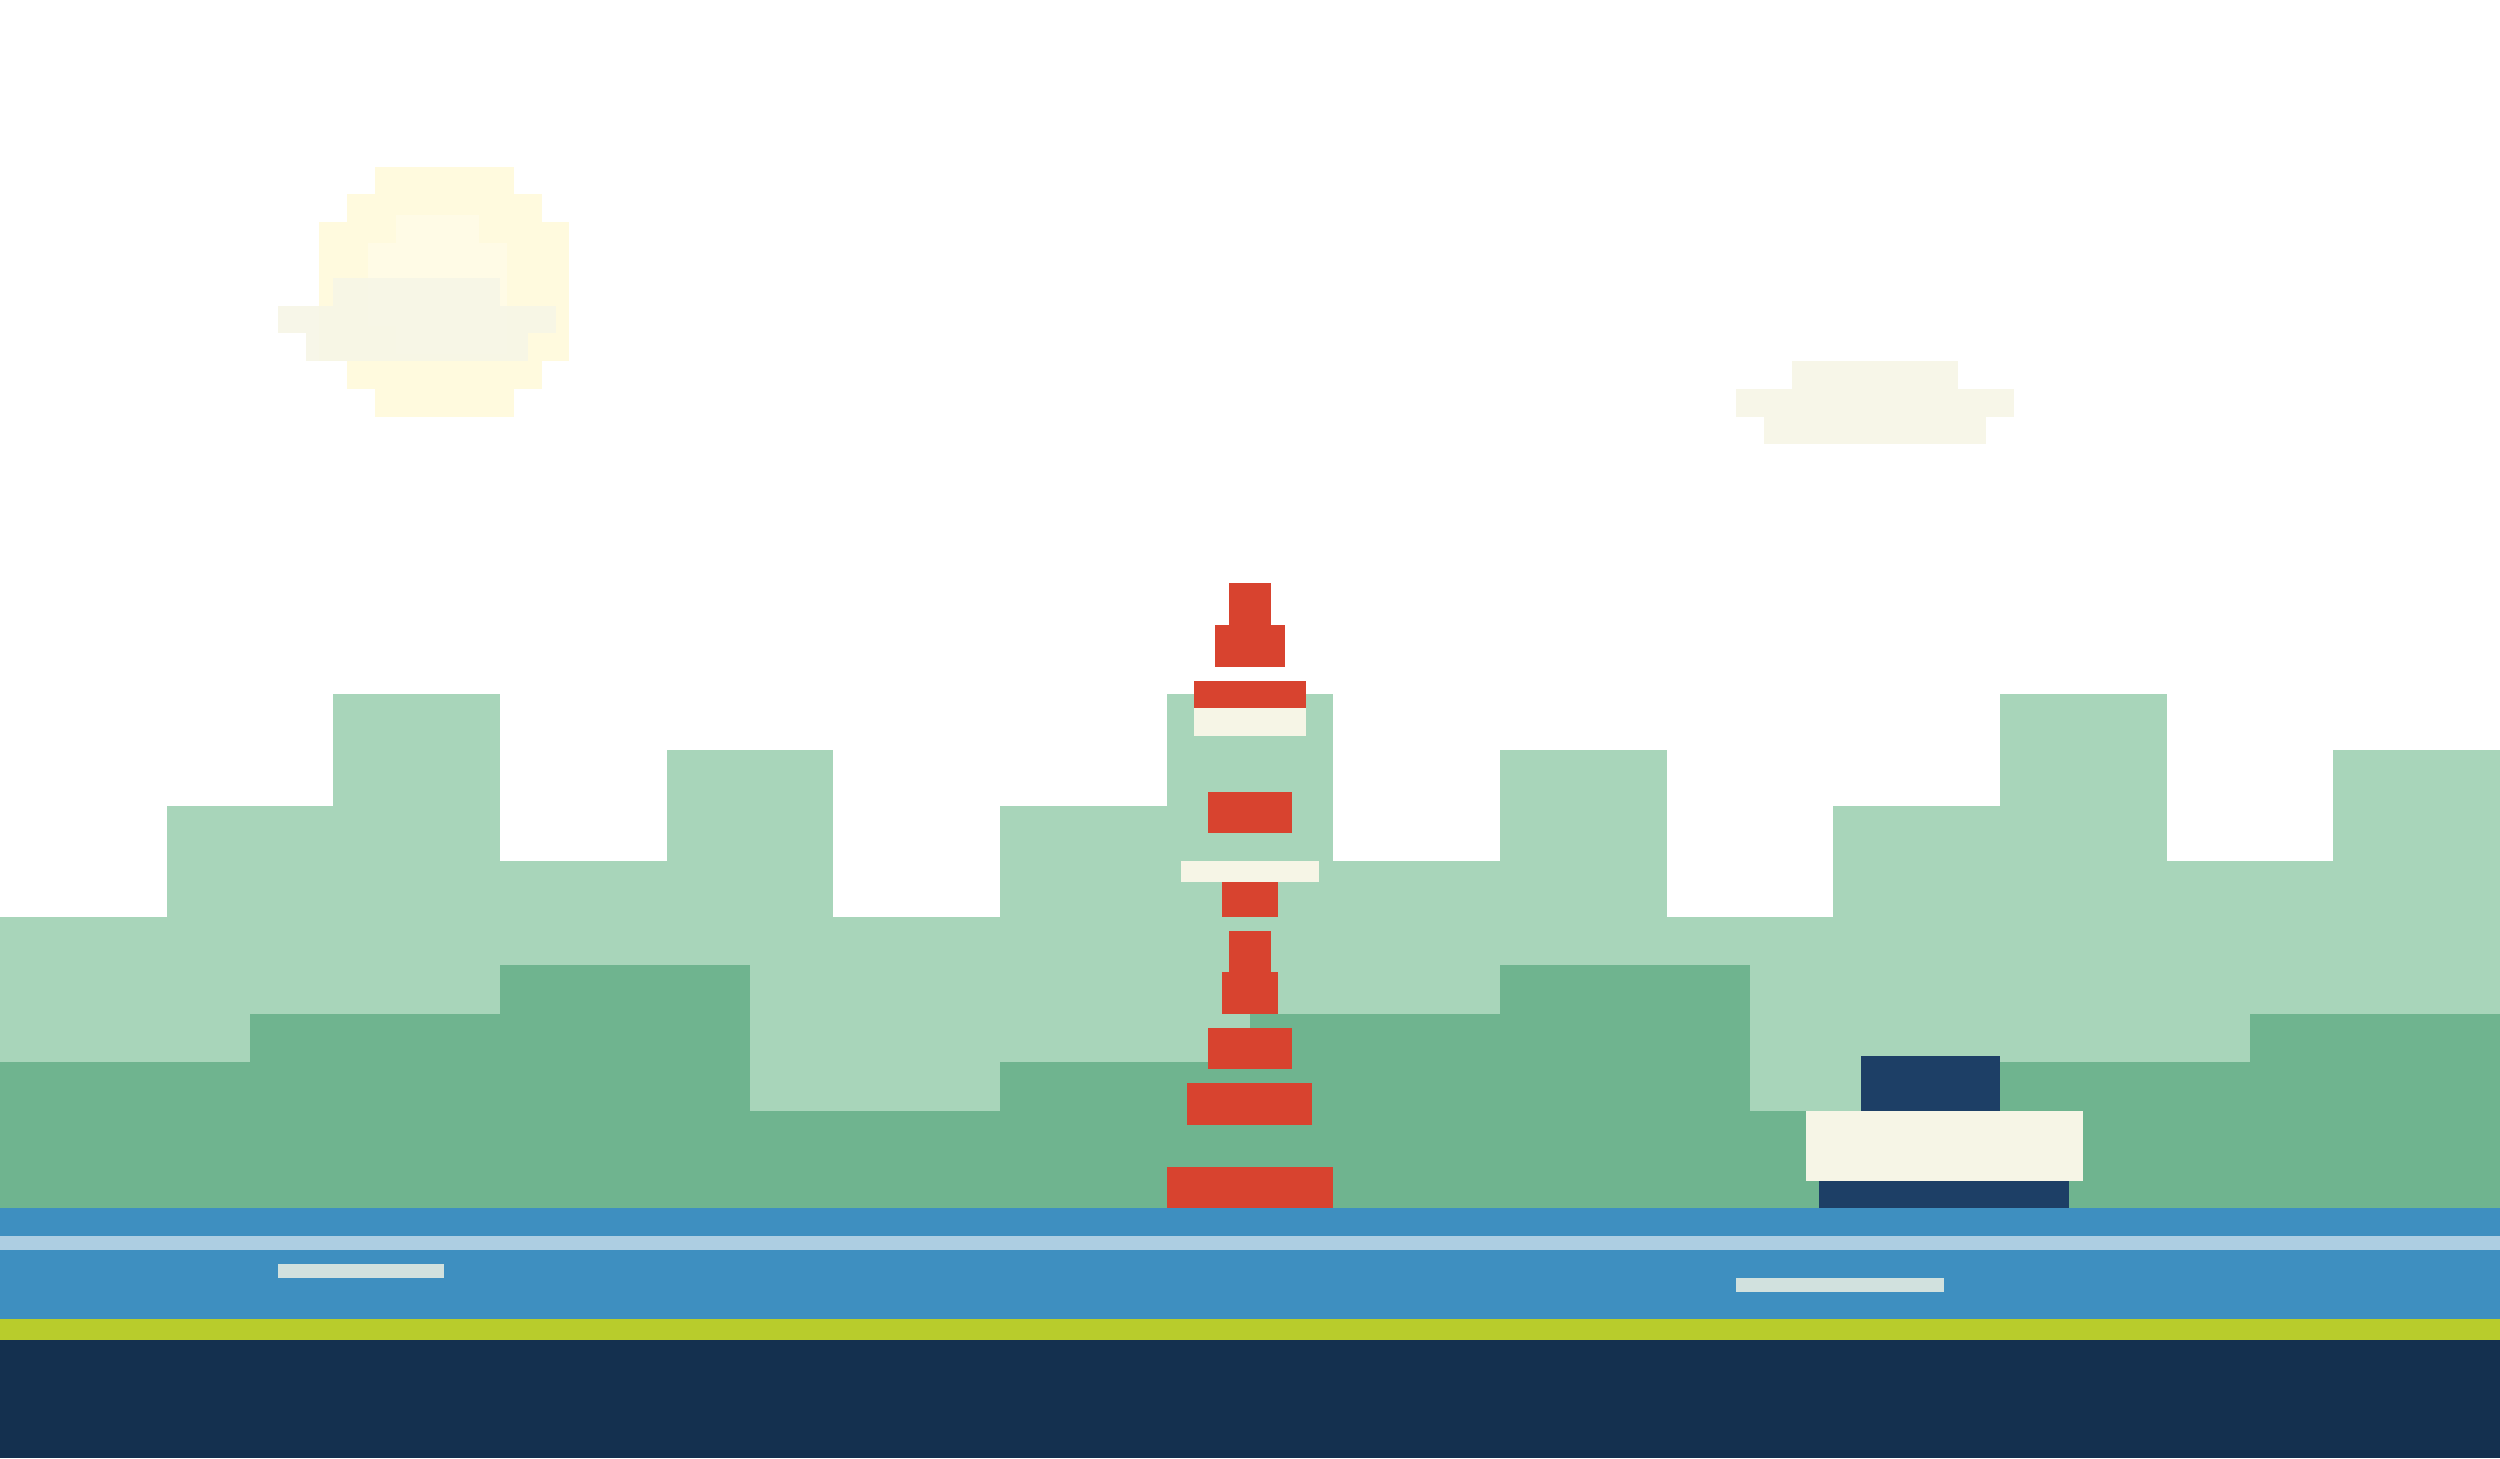
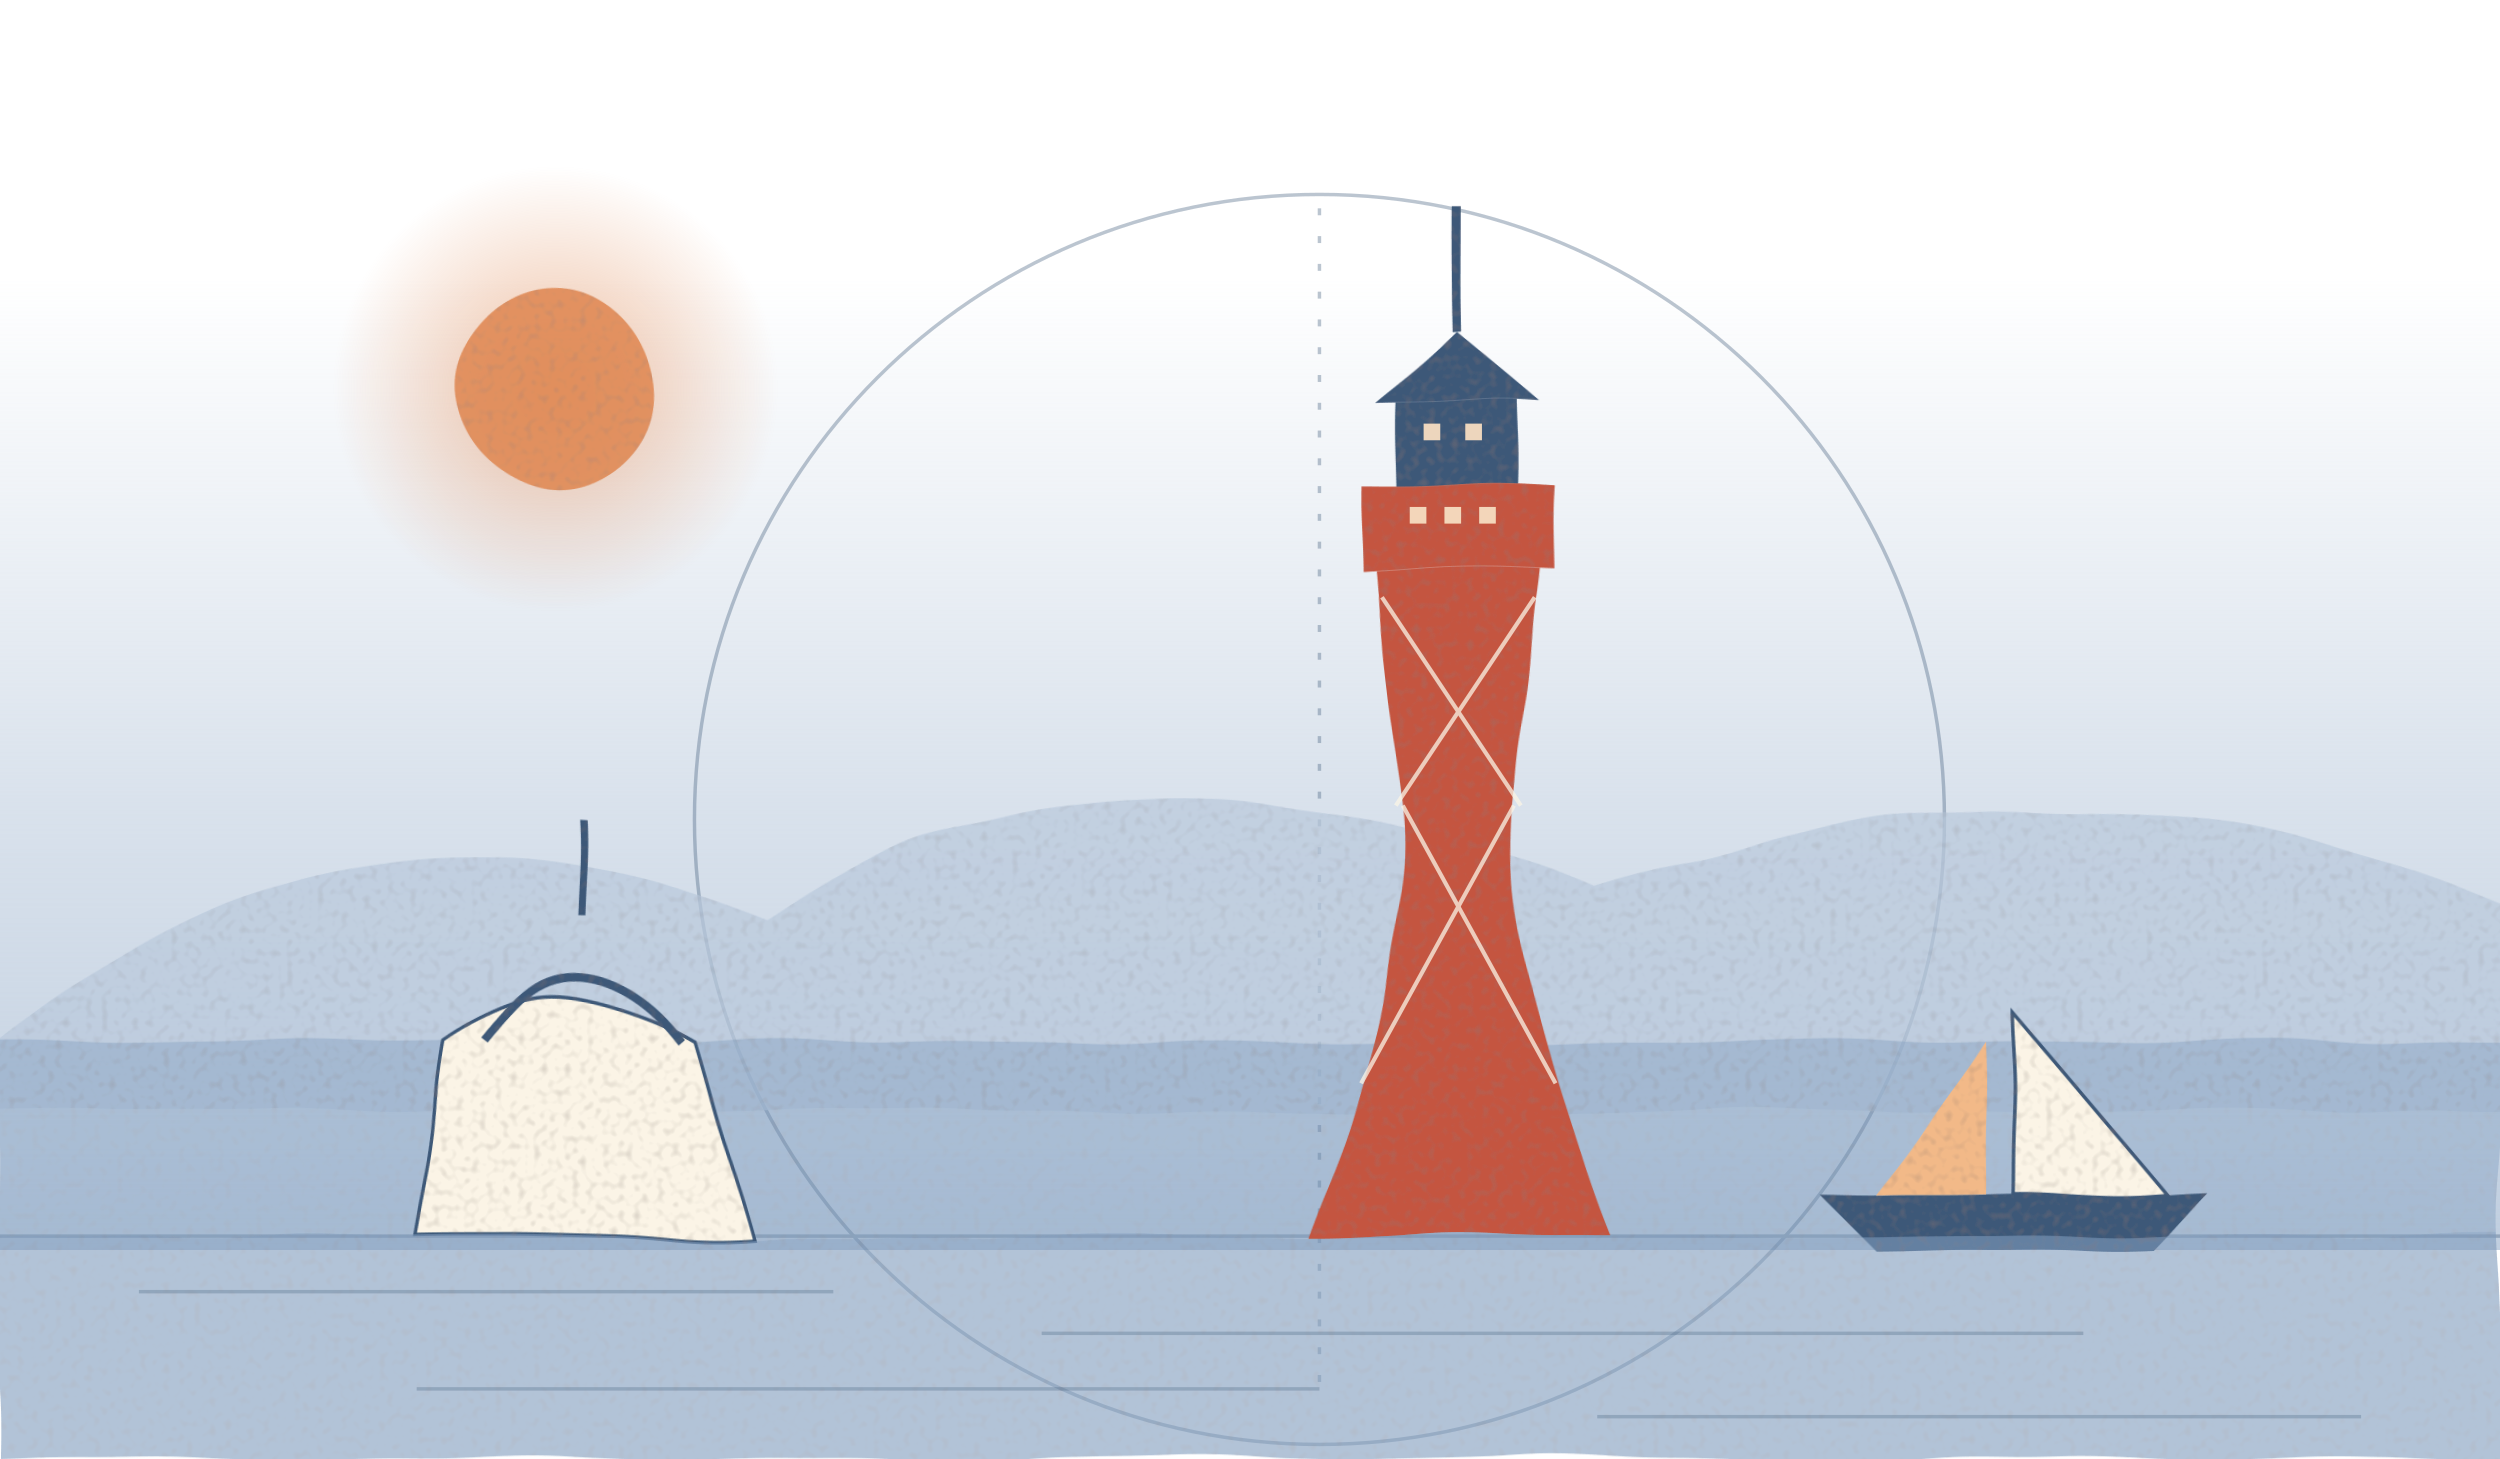
- <svg xmlns="http://www.w3.org/2000/svg" viewBox="0 0 360 210" shape-rendering="crispEdges" preserveAspectRatio="xMidYMax meet" role="img" aria-label="ภาพโกเบ หอคอยโกเบพอร์ตทาวเวอร์และท่าเรือ">
-   <rect x="54" y="24" width="4" height="4" fill="#FFF6C8" opacity="0.6" />
-   <rect x="58" y="24" width="4" height="4" fill="#FFF6C8" opacity="0.6" />
-   <rect x="62" y="24" width="4" height="4" fill="#FFF6C8" opacity="0.6" />
-   <rect x="66" y="24" width="4" height="4" fill="#FFF6C8" opacity="0.6" />
-   <rect x="70" y="24" width="4" height="4" fill="#FFF6C8" opacity="0.6" />
-   <rect x="50" y="28" width="4" height="4" fill="#FFF6C8" opacity="0.6" />
-   <rect x="54" y="28" width="4" height="4" fill="#FFF6C8" opacity="0.6" />
-   <rect x="58" y="28" width="4" height="4" fill="#FFF6C8" opacity="0.6" />
-   <rect x="62" y="28" width="4" height="4" fill="#FFF6C8" opacity="0.6" />
-   <rect x="66" y="28" width="4" height="4" fill="#FFF6C8" opacity="0.6" />
-   <rect x="70" y="28" width="4" height="4" fill="#FFF6C8" opacity="0.6" />
-   <rect x="74" y="28" width="4" height="4" fill="#FFF6C8" opacity="0.6" />
-   <rect x="46" y="32" width="4" height="4" fill="#FFF6C8" opacity="0.6" />
-   <rect x="50" y="32" width="4" height="4" fill="#FFF6C8" opacity="0.6" />
-   <rect x="54" y="32" width="4" height="4" fill="#FFF6C8" opacity="0.6" />
-   <rect x="58" y="32" width="4" height="4" fill="#FFF6C8" opacity="0.6" />
-   <rect x="62" y="32" width="4" height="4" fill="#FFF6C8" opacity="0.6" />
-   <rect x="66" y="32" width="4" height="4" fill="#FFF6C8" opacity="0.6" />
-   <rect x="70" y="32" width="4" height="4" fill="#FFF6C8" opacity="0.6" />
-   <rect x="74" y="32" width="4" height="4" fill="#FFF6C8" opacity="0.6" />
-   <rect x="78" y="32" width="4" height="4" fill="#FFF6C8" opacity="0.6" />
-   <rect x="46" y="36" width="4" height="4" fill="#FFF6C8" opacity="0.6" />
-   <rect x="50" y="36" width="4" height="4" fill="#FFF6C8" opacity="0.6" />
-   <rect x="54" y="36" width="4" height="4" fill="#FFF6C8" opacity="0.6" />
-   <rect x="58" y="36" width="4" height="4" fill="#FFF6C8" opacity="0.6" />
-   <rect x="62" y="36" width="4" height="4" fill="#FFF6C8" opacity="0.6" />
-   <rect x="66" y="36" width="4" height="4" fill="#FFF6C8" opacity="0.6" />
-   <rect x="70" y="36" width="4" height="4" fill="#FFF6C8" opacity="0.6" />
-   <rect x="74" y="36" width="4" height="4" fill="#FFF6C8" opacity="0.6" />
-   <rect x="78" y="36" width="4" height="4" fill="#FFF6C8" opacity="0.6" />
-   <rect x="46" y="40" width="4" height="4" fill="#FFF6C8" opacity="0.6" />
-   <rect x="50" y="40" width="4" height="4" fill="#FFF6C8" opacity="0.6" />
-   <rect x="54" y="40" width="4" height="4" fill="#FFF6C8" opacity="0.6" />
-   <rect x="58" y="40" width="4" height="4" fill="#FFF6C8" opacity="0.6" />
-   <rect x="62" y="40" width="4" height="4" fill="#FFF6C8" opacity="0.6" />
-   <rect x="66" y="40" width="4" height="4" fill="#FFF6C8" opacity="0.6" />
-   <rect x="70" y="40" width="4" height="4" fill="#FFF6C8" opacity="0.6" />
-   <rect x="74" y="40" width="4" height="4" fill="#FFF6C8" opacity="0.6" />
-   <rect x="78" y="40" width="4" height="4" fill="#FFF6C8" opacity="0.6" />
-   <rect x="46" y="44" width="4" height="4" fill="#FFF6C8" opacity="0.6" />
-   <rect x="50" y="44" width="4" height="4" fill="#FFF6C8" opacity="0.6" />
-   <rect x="54" y="44" width="4" height="4" fill="#FFF6C8" opacity="0.6" />
-   <rect x="58" y="44" width="4" height="4" fill="#FFF6C8" opacity="0.6" />
-   <rect x="62" y="44" width="4" height="4" fill="#FFF6C8" opacity="0.6" />
-   <rect x="66" y="44" width="4" height="4" fill="#FFF6C8" opacity="0.6" />
-   <rect x="70" y="44" width="4" height="4" fill="#FFF6C8" opacity="0.6" />
-   <rect x="74" y="44" width="4" height="4" fill="#FFF6C8" opacity="0.6" />
-   <rect x="78" y="44" width="4" height="4" fill="#FFF6C8" opacity="0.6" />
-   <rect x="46" y="48" width="4" height="4" fill="#FFF6C8" opacity="0.6" />
-   <rect x="50" y="48" width="4" height="4" fill="#FFF6C8" opacity="0.6" />
-   <rect x="54" y="48" width="4" height="4" fill="#FFF6C8" opacity="0.6" />
-   <rect x="58" y="48" width="4" height="4" fill="#FFF6C8" opacity="0.6" />
-   <rect x="62" y="48" width="4" height="4" fill="#FFF6C8" opacity="0.6" />
-   <rect x="66" y="48" width="4" height="4" fill="#FFF6C8" opacity="0.6" />
-   <rect x="70" y="48" width="4" height="4" fill="#FFF6C8" opacity="0.6" />
-   <rect x="74" y="48" width="4" height="4" fill="#FFF6C8" opacity="0.6" />
-   <rect x="78" y="48" width="4" height="4" fill="#FFF6C8" opacity="0.6" />
-   <rect x="50" y="52" width="4" height="4" fill="#FFF6C8" opacity="0.6" />
-   <rect x="54" y="52" width="4" height="4" fill="#FFF6C8" opacity="0.6" />
-   <rect x="58" y="52" width="4" height="4" fill="#FFF6C8" opacity="0.6" />
-   <rect x="62" y="52" width="4" height="4" fill="#FFF6C8" opacity="0.6" />
-   <rect x="66" y="52" width="4" height="4" fill="#FFF6C8" opacity="0.6" />
-   <rect x="70" y="52" width="4" height="4" fill="#FFF6C8" opacity="0.6" />
-   <rect x="74" y="52" width="4" height="4" fill="#FFF6C8" opacity="0.6" />
-   <rect x="54" y="56" width="4" height="4" fill="#FFF6C8" opacity="0.6" />
-   <rect x="58" y="56" width="4" height="4" fill="#FFF6C8" opacity="0.6" />
-   <rect x="62" y="56" width="4" height="4" fill="#FFF6C8" opacity="0.6" />
-   <rect x="66" y="56" width="4" height="4" fill="#FFF6C8" opacity="0.6" />
-   <rect x="70" y="56" width="4" height="4" fill="#FFF6C8" opacity="0.6" />
-   <rect x="57" y="31" width="4" height="4" fill="#FFFBE6" opacity="1" />
-   <rect x="61" y="31" width="4" height="4" fill="#FFFBE6" opacity="1" />
-   <rect x="65" y="31" width="4" height="4" fill="#FFFBE6" opacity="1" />
-   <rect x="53" y="35" width="4" height="4" fill="#FFFBE6" opacity="1" />
-   <rect x="57" y="35" width="4" height="4" fill="#FFFBE6" opacity="1" />
-   <rect x="61" y="35" width="4" height="4" fill="#FFFBE6" opacity="1" />
-   <rect x="65" y="35" width="4" height="4" fill="#FFFBE6" opacity="1" />
-   <rect x="69" y="35" width="4" height="4" fill="#FFFBE6" opacity="1" />
-   <rect x="53" y="39" width="4" height="4" fill="#FFFBE6" opacity="1" />
-   <rect x="57" y="39" width="4" height="4" fill="#FFFBE6" opacity="1" />
-   <rect x="61" y="39" width="4" height="4" fill="#FFFBE6" opacity="1" />
-   <rect x="65" y="39" width="4" height="4" fill="#FFFBE6" opacity="1" />
-   <rect x="69" y="39" width="4" height="4" fill="#FFFBE6" opacity="1" />
-   <rect x="53" y="43" width="4" height="4" fill="#FFFBE6" opacity="1" />
-   <rect x="57" y="43" width="4" height="4" fill="#FFFBE6" opacity="1" />
-   <rect x="61" y="43" width="4" height="4" fill="#FFFBE6" opacity="1" />
-   <rect x="65" y="43" width="4" height="4" fill="#FFFBE6" opacity="1" />
-   <rect x="69" y="43" width="4" height="4" fill="#FFFBE6" opacity="1" />
-   <rect x="57" y="47" width="4" height="4" fill="#FFFBE6" opacity="1" />
-   <rect x="61" y="47" width="4" height="4" fill="#FFFBE6" opacity="1" />
-   <rect x="65" y="47" width="4" height="4" fill="#FFFBE6" opacity="1" />
-   <rect x="69" y="47" width="4" height="4" fill="#FFFBE6" opacity="1" />
-   <rect x="0" y="132" width="24" height="58" fill="#A8D5BA" />
-   <rect x="24" y="116" width="24" height="74" fill="#A8D5BA" />
-   <rect x="48" y="100" width="24" height="90" fill="#A8D5BA" />
-   <rect x="72" y="124" width="24" height="66" fill="#A8D5BA" />
-   <rect x="96" y="108" width="24" height="82" fill="#A8D5BA" />
-   <rect x="120" y="132" width="24" height="58" fill="#A8D5BA" />
-   <rect x="144" y="116" width="24" height="74" fill="#A8D5BA" />
-   <rect x="168" y="100" width="24" height="90" fill="#A8D5BA" />
-   <rect x="192" y="124" width="24" height="66" fill="#A8D5BA" />
-   <rect x="216" y="108" width="24" height="82" fill="#A8D5BA" />
-   <rect x="240" y="132" width="24" height="58" fill="#A8D5BA" />
-   <rect x="264" y="116" width="24" height="74" fill="#A8D5BA" />
-   <rect x="288" y="100" width="24" height="90" fill="#A8D5BA" />
-   <rect x="312" y="124" width="24" height="66" fill="#A8D5BA" />
-   <rect x="336" y="108" width="24" height="82" fill="#A8D5BA" />
-   <rect x="0" y="153" width="36" height="37" fill="#6FB48F" />
-   <rect x="36" y="146" width="36" height="44" fill="#6FB48F" />
-   <rect x="72" y="139" width="36" height="51" fill="#6FB48F" />
-   <rect x="108" y="160" width="36" height="30" fill="#6FB48F" />
-   <rect x="144" y="153" width="36" height="37" fill="#6FB48F" />
-   <rect x="180" y="146" width="36" height="44" fill="#6FB48F" />
-   <rect x="216" y="139" width="36" height="51" fill="#6FB48F" />
-   <rect x="252" y="160" width="36" height="30" fill="#6FB48F" />
-   <rect x="288" y="153" width="36" height="37" fill="#6FB48F" />
-   <rect x="324" y="146" width="36" height="44" fill="#6FB48F" />
-   <rect x="48" y="40" width="24" height="4" fill="#F6F5E6" opacity="0.9" />
-   <rect x="40" y="44" width="40" height="4" fill="#F6F5E6" opacity="0.9" />
-   <rect x="44" y="48" width="32" height="4" fill="#F6F5E6" opacity="0.9" />
-   <rect x="258" y="52" width="24" height="4" fill="#F6F5E6" opacity="0.9" />
-   <rect x="250" y="56" width="40" height="4" fill="#F6F5E6" opacity="0.9" />
-   <rect x="254" y="60" width="32" height="4" fill="#F6F5E6" opacity="0.9" />
-   <rect x="177" y="84" width="6" height="6" fill="#D8432F" />
-   <rect x="175" y="90" width="10" height="6" fill="#D8432F" />
-   <rect x="172" y="98" width="16" height="6" fill="#D8432F" />
-   <rect x="174" y="114" width="12" height="6" fill="#D8432F" />
-   <rect x="176" y="126" width="8" height="6" fill="#D8432F" />
-   <rect x="177" y="134" width="6" height="6" fill="#D8432F" />
-   <rect x="176" y="140" width="8" height="6" fill="#D8432F" />
-   <rect x="174" y="148" width="12" height="6" fill="#D8432F" />
-   <rect x="171" y="156" width="18" height="6" fill="#D8432F" />
-   <rect x="168" y="168" width="24" height="6" fill="#D8432F" />
-   <rect x="165" y="180" width="30" height="6" fill="#D8432F" />
-   <rect x="162" y="192" width="36" height="6" fill="#D8432F" />
-   <rect x="172" y="102" width="16" height="4" fill="#F6F5E6" />
-   <rect x="170" y="124" width="20" height="3" fill="#F6F5E6" />
-   <rect x="0" y="174" width="360" height="16" fill="#3E8FC0" />
-   <rect x="0" y="178" width="360" height="2" fill="#DDE8F1" opacity="0.7" />
-   <rect x="40" y="182" width="24" height="2" fill="#F6F5E6" opacity="0.8" />
-   <rect x="250" y="184" width="30" height="2" fill="#F6F5E6" opacity="0.8" />
-   <rect x="260" y="160" width="40" height="10" fill="#F6F5E6" />
-   <rect x="268" y="152" width="20" height="8" fill="#1D3F66" />
-   <rect x="262" y="170" width="36" height="4" fill="#1D3F66" />
-   <rect x="0" y="190" width="360" height="20" fill="#14304F" />
-   <rect x="0" y="190" width="360" height="3" fill="#B8CC2C" />
+ <svg xmlns="http://www.w3.org/2000/svg" viewBox="0 0 360 210" preserveAspectRatio="xMidYMax meet" role="img" aria-label="ภาพโกเบ หอคอยโกเบพอร์ตทาวเวอร์">
+   <defs>
+     <linearGradient id="sky" x1="0" y1="0" x2="0" y2="1">
+       <stop offset="0" stop-color="#B9C9DC" stop-opacity="0" />
+       <stop offset=".55" stop-color="#B9C9DC" stop-opacity=".55" />
+       <stop offset="1" stop-color="#B9C9DC" stop-opacity=".9" />
+     </linearGradient>
+     <radialGradient id="halo">
+       <stop offset="0" stop-color="#E08A55" stop-opacity=".55" />
+       <stop offset="1" stop-color="#E08A55" stop-opacity="0" />
+     </radialGradient>
+     <filter id="wc" x="-5%" y="-5%" width="110%" height="110%">
+       <feTurbulence type="fractalNoise" baseFrequency="0.035" numOctaves="2" seed="4" result="t" />
+       <feDisplacementMap in="SourceGraphic" in2="t" scale="2.6" result="d" />
+       <feTurbulence type="fractalNoise" baseFrequency="0.9" numOctaves="1" seed="9" result="g" />
+       <feColorMatrix in="g" type="matrix" values="0 0 0 0 .22  0 0 0 0 .18  0 0 0 0 .16  2.2 0 0 0 -1.1" result="gs" />
+       <feComponentTransfer in="gs" result="gs2">
+         <feFuncA type="linear" slope=".42" />
+       </feComponentTransfer>
+       <feComposite in="gs2" in2="d" operator="in" result="gc" />
+       <feMerge>
+         <feMergeNode in="d" />
+         <feMergeNode in="gc" />
+       </feMerge>
+     </filter>
+     <filter id="soft" x="-10%" y="-10%" width="120%" height="120%">
+       <feGaussianBlur stdDeviation="1.1" />
+     </filter>
+   </defs>
+   <rect x="0" y="40" width="360" height="140" fill="url(#sky)" />
+   <circle cx="80" cy="56" r="32.2" fill="url(#halo)" />
+   <circle cx="80" cy="56" r="14" fill="#E08A55" opacity=".9" filter="url(#wc)" />
+   <g fill="none" stroke="#3C5878" stroke-width=".5" opacity=".35">
+     <circle cx="190" cy="118" r="90" />
+     <line x1="0" y1="178" x2="360" y2="178" />
+     <line x1="190" y1="30" x2="190" y2="200" stroke-dasharray="1 3" />
+   </g>
+   <g fill="#B9C9DC" opacity=".7" filter="url(#wc)">
+     <path d="M0 150 Q50 108 110 132 Q160 100 230 128 Q300 104 360 130 L360 160 L0 160Z" />
+   </g>
+   <g fill="#7E9BBD" opacity=".4" filter="url(#wc)">
+     <rect x="0" y="150" width="360" height="28" />
+   </g>
+   <g filter="url(#wc)">
+     <path d="M60 178 L64 150 Q80 138 100 150 L108 178Z" fill="#FBF4E6" stroke="#3C5878" stroke-width=".5" />
+     <path d="M70 150 Q84 132 98 150" fill="none" stroke="#3C5878" stroke-width="1.2" />
+     <line x1="84" y1="132" x2="84" y2="118" stroke="#3C5878" stroke-width="1" />
+   </g>
+   <g filter="url(#wc)">
+     <path d="M188 178 Q204 138 202 116 L198 82 L222 82 L218 116 Q216 138 232 178 Z" fill="#C4553F" />
+     <rect x="196" y="70" width="28" height="12" fill="#C4553F" />
+     <rect x="201" y="58" width="18" height="12" fill="#3C5878" />
+     <path d="M198 58 L210 48 L222 58Z" fill="#3C5878" />
+     <line x1="210" y1="48" x2="210" y2="30" stroke="#3C5878" stroke-width="1.3" />
+   </g>
+   <g stroke="#FBF4E6" stroke-width=".6" opacity=".75">
+     <line x1="199" y1="86" x2="219" y2="116" />
+     <line x1="221" y1="86" x2="201" y2="116" />
+     <line x1="202" y1="116" x2="224" y2="156" />
+     <line x1="218" y1="116" x2="196" y2="156" />
+   </g>
+   <g fill="#F6DCC0" opacity="0.95">
+     <rect x="203" y="73" width="2.4" height="2.4" />
+     <rect x="208" y="73" width="2.4" height="2.4" />
+     <rect x="213" y="73" width="2.4" height="2.4" />
+     <rect x="205" y="61" width="2.4" height="2.4" />
+     <rect x="211" y="61" width="2.4" height="2.4" />
+   </g>
+   <g filter="url(#wc)">
+     <path d="M262 172 L318 172 L310 180 L270 180Z" fill="#3C5878" />
+     <path d="M290 172 L290 146 L312 172Z" fill="#FBF4E6" stroke="#3C5878" stroke-width=".5" />
+     <path d="M286 172 L286 150 L270 172Z" fill="#F2B988" />
+   </g>
+   <rect x="0" y="178" width="360" height="32" fill="#7E9BBD" opacity="0.6" filter="url(#wc)" />
+   <g stroke="#3C5878" stroke-width=".5" opacity=".28">
+     <line x1="20" y1="186" x2="120" y2="186" />
+     <line x1="150" y1="192" x2="300" y2="192" />
+     <line x1="60" y1="200" x2="190" y2="200" />
+     <line x1="230" y1="204" x2="340" y2="204" />
+   </g>
</svg>
